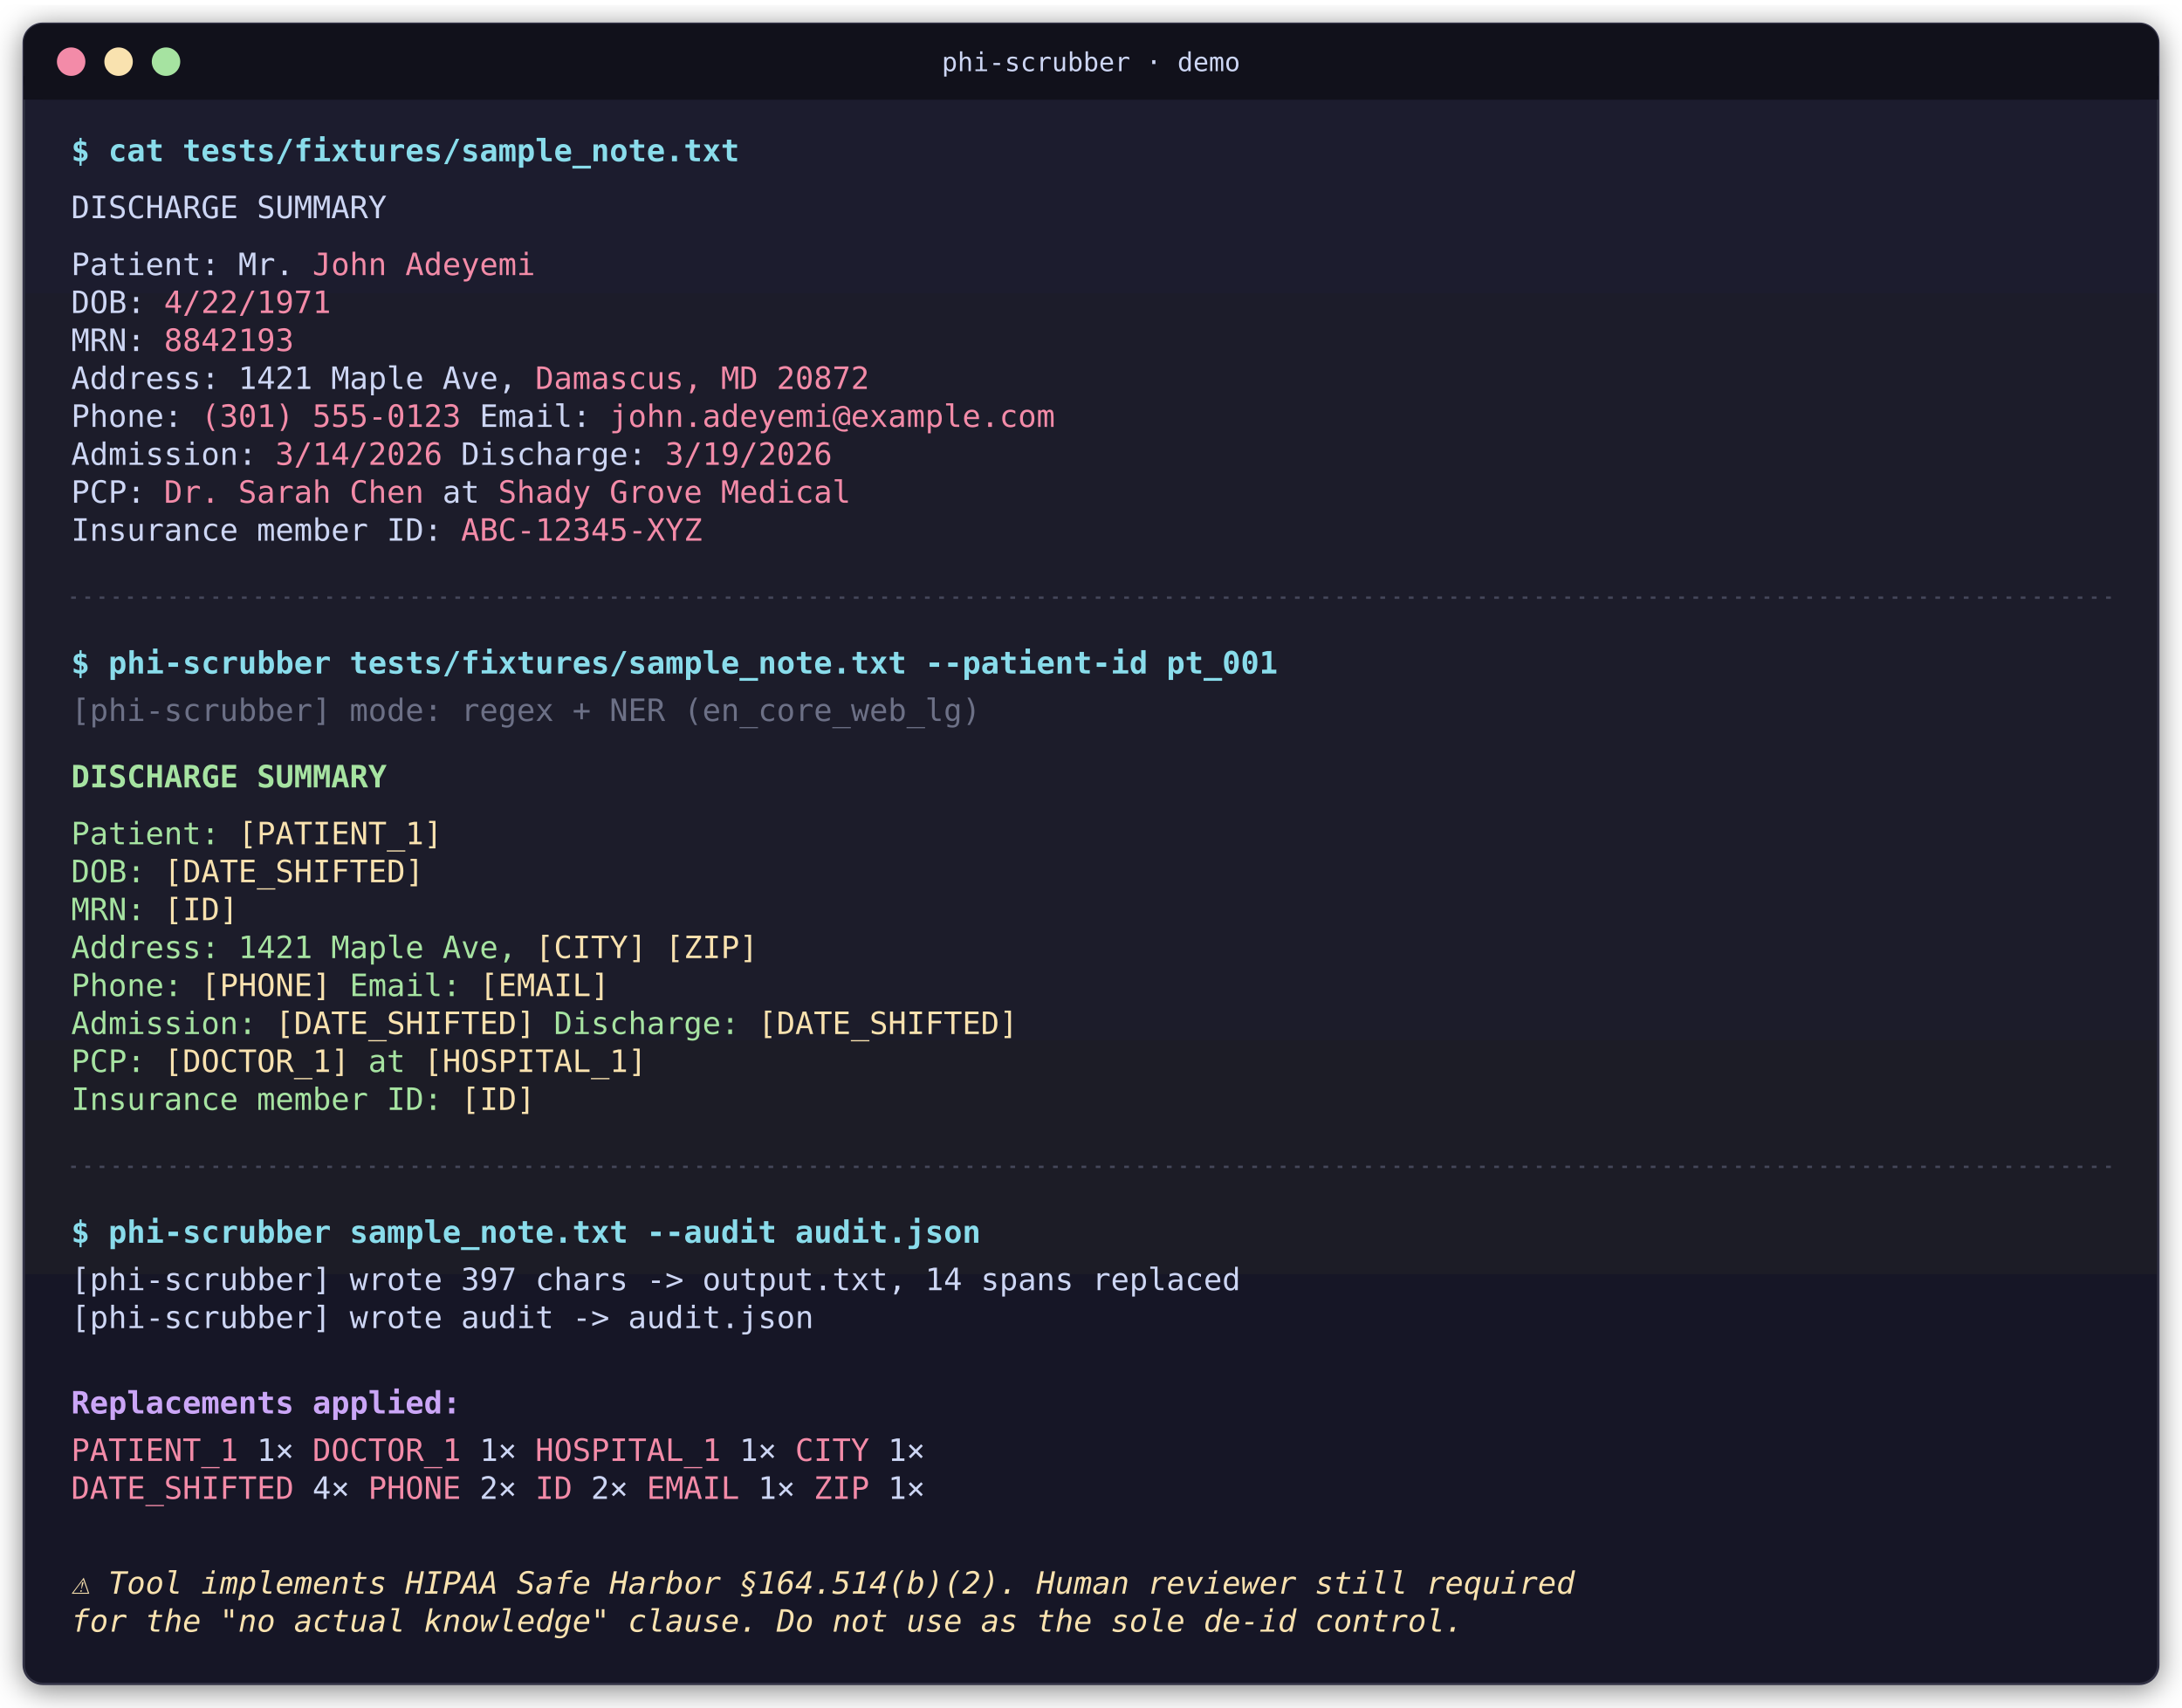
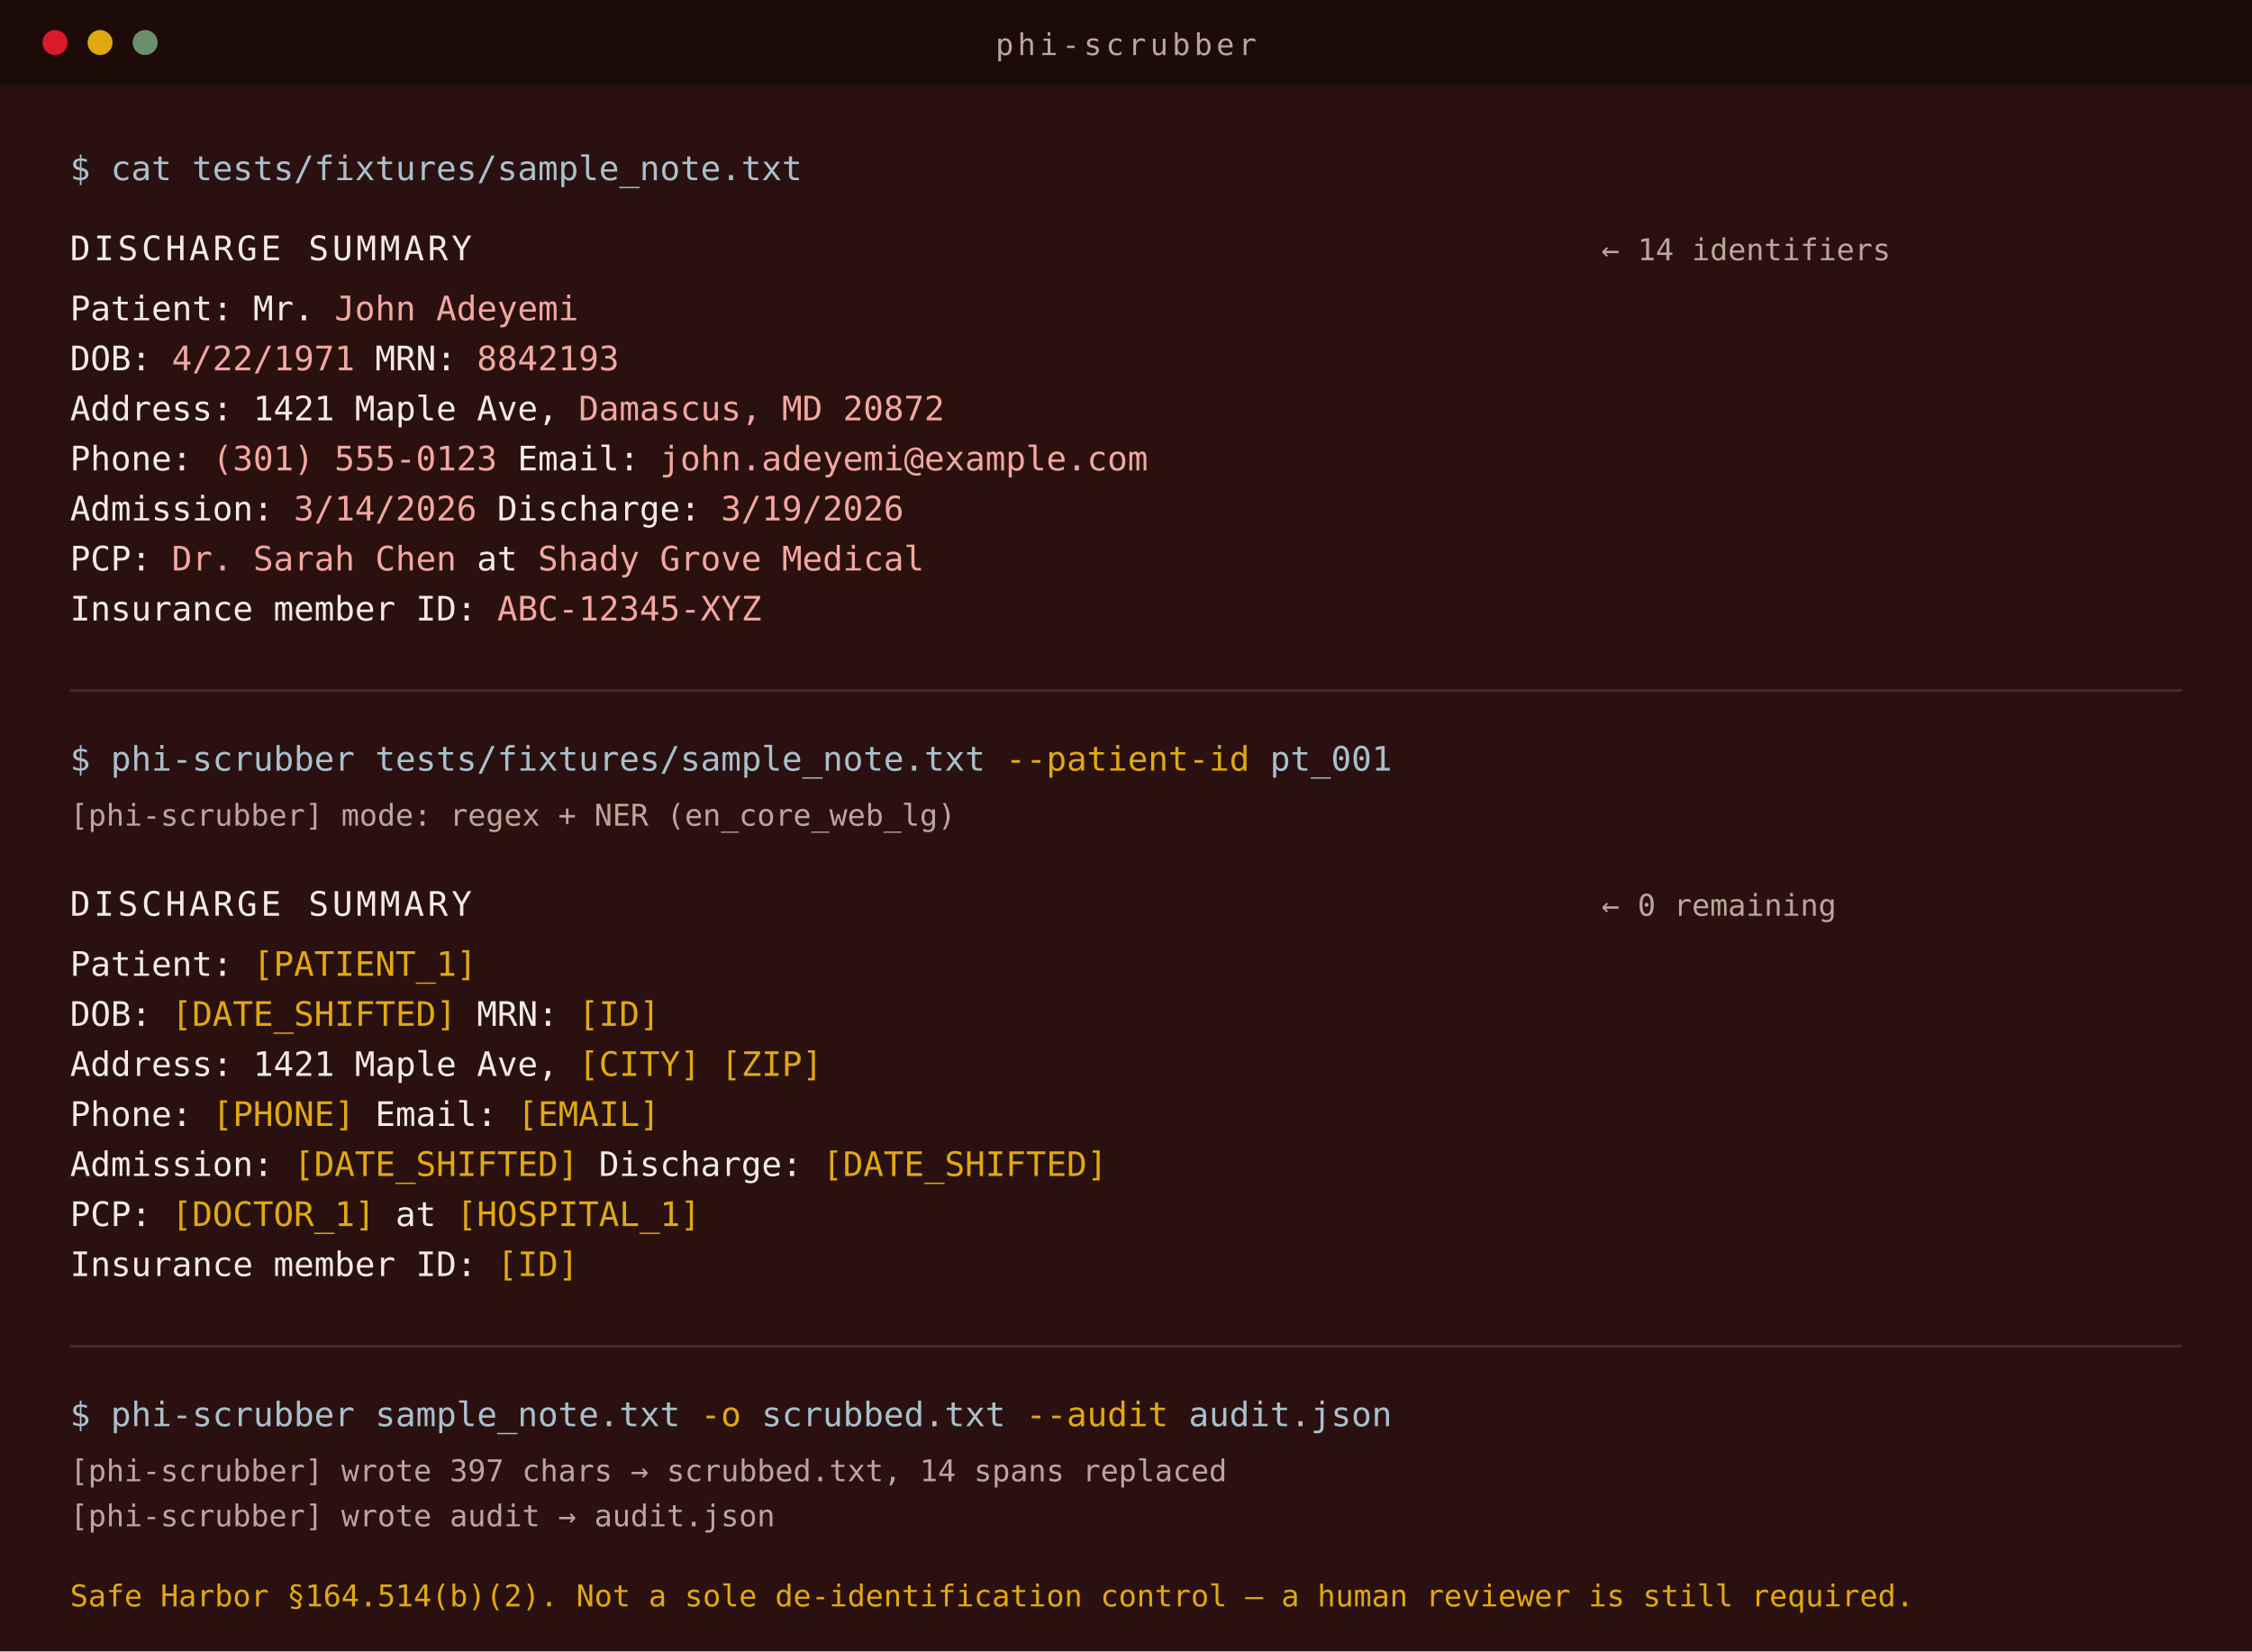
- <svg xmlns="http://www.w3.org/2000/svg" viewBox="0 0 920 720" font-family="'SF Mono','Cascadia Code','Consolas',monospace" font-size="13">
-   <defs>
-     <linearGradient id="bg" x1="0" y1="0" x2="0" y2="1">
-       <stop offset="0%" stop-color="#1e1e2e" />
-       <stop offset="100%" stop-color="#181825" />
-     </linearGradient>
-     <filter id="shadow" x="-5%" y="-5%" width="110%" height="115%">
-       <feDropShadow dx="0" dy="2" stdDeviation="6" flood-opacity="0.5" />
-     </filter>
-   </defs>
-   <rect x="10" y="10" width="900" height="700" rx="8" fill="url(#bg)" stroke="#313244" filter="url(#shadow)" />
-   <rect x="10" y="10" width="900" height="32" rx="8" fill="#11111b" />
-   <rect x="10" y="32" width="900" height="10" fill="#11111b" />
-   <circle cx="30" cy="26" r="6" fill="#f38ba8" />
-   <circle cx="50" cy="26" r="6" fill="#f9e2af" />
-   <circle cx="70" cy="26" r="6" fill="#a6e3a1" />
-   <text x="460" y="30" fill="#cdd6f4" text-anchor="middle" font-size="11">phi-scrubber  ·  demo</text>
-   <text x="30" y="68" fill="#89dceb" font-weight="bold">$ cat tests/fixtures/sample_note.txt</text>
-   <text x="30" y="92" fill="#cdd6f4">DISCHARGE SUMMARY</text>
-   <text x="30" y="116" fill="#cdd6f4">Patient: Mr. <tspan fill="#f38ba8">John Adeyemi</tspan>
+ <svg xmlns="http://www.w3.org/2000/svg" viewBox="0 0 900 660" role="img" aria-label="phi-scrubber run from the command line on a fictional discharge summary, replacing fourteen identifiers with bracketed tags" font-family="ui-monospace,'Cascadia Code','Consolas',monospace" font-size="13.5">
+   <rect width="900" height="660" fill="#2a1110" />
+   <rect x="0" y="0" width="900" height="34" fill="#1d0b0a" />
+   <circle cx="22" cy="17" r="5" fill="#dc1928" />
+   <circle cx="40" cy="17" r="5" fill="#e0a912" />
+   <circle cx="58" cy="17" r="5" fill="#6b8f6b" />
+   <text x="450" y="22" fill="#b9a79a" text-anchor="middle" font-size="12" letter-spacing="1.6">phi-scrubber</text>
+   <text x="28" y="72" fill="#a9c0cd">$ cat tests/fixtures/sample_note.txt</text>
+   <text x="28" y="104" fill="#f3ece0" letter-spacing="1.4">DISCHARGE SUMMARY</text>
+   <text x="28" y="128" fill="#f3ece0">Patient: Mr. <tspan fill="#f2a7a0">John Adeyemi</tspan>
  </text>
-   <text x="30" y="132" fill="#cdd6f4">DOB: <tspan fill="#f38ba8">4/22/1971</tspan>
+   <text x="28" y="148" fill="#f3ece0">DOB: <tspan fill="#f2a7a0">4/22/1971</tspan>      MRN: <tspan fill="#f2a7a0">8842193</tspan>
  </text>
-   <text x="30" y="148" fill="#cdd6f4">MRN: <tspan fill="#f38ba8">8842193</tspan>
+   <text x="28" y="168" fill="#f3ece0">Address: 1421 Maple Ave, <tspan fill="#f2a7a0">Damascus, MD</tspan>
+     <tspan fill="#f2a7a0">20872</tspan>
  </text>
-   <text x="30" y="164" fill="#cdd6f4">Address: 1421 Maple Ave, <tspan fill="#f38ba8">Damascus, MD</tspan>
-     <tspan fill="#f38ba8">20872</tspan>
+   <text x="28" y="188" fill="#f3ece0">Phone: <tspan fill="#f2a7a0">(301) 555-0123</tspan>   Email: <tspan fill="#f2a7a0">john.adeyemi@example.com</tspan>
  </text>
-   <text x="30" y="180" fill="#cdd6f4">Phone: <tspan fill="#f38ba8">(301) 555-0123</tspan>     Email: <tspan fill="#f38ba8">john.adeyemi@example.com</tspan>
+   <text x="28" y="208" fill="#f3ece0">Admission: <tspan fill="#f2a7a0">3/14/2026</tspan>   Discharge: <tspan fill="#f2a7a0">3/19/2026</tspan>
  </text>
-   <text x="30" y="196" fill="#cdd6f4">Admission: <tspan fill="#f38ba8">3/14/2026</tspan>      Discharge: <tspan fill="#f38ba8">3/19/2026</tspan>
+   <text x="28" y="228" fill="#f3ece0">PCP: <tspan fill="#f2a7a0">Dr. Sarah Chen</tspan> at <tspan fill="#f2a7a0">Shady Grove Medical</tspan>
  </text>
-   <text x="30" y="212" fill="#cdd6f4">PCP: <tspan fill="#f38ba8">Dr. Sarah Chen</tspan> at <tspan fill="#f38ba8">Shady Grove Medical</tspan>
+   <text x="28" y="248" fill="#f3ece0">Insurance member ID: <tspan fill="#f2a7a0">ABC-12345-XYZ</tspan>
  </text>
-   <text x="30" y="228" fill="#cdd6f4">Insurance member ID: <tspan fill="#f38ba8">ABC-12345-XYZ</tspan>
+   <text x="640" y="104" fill="#b9a79a" font-size="12">← 14 identifiers</text>
+   <line x1="28" y1="276" x2="872" y2="276" stroke="#4a2a26" />
+   <text x="28" y="308" fill="#a9c0cd">$ phi-scrubber tests/fixtures/sample_note.txt <tspan fill="#e0a912">--patient-id</tspan> pt_001</text>
+   <text x="28" y="330" fill="#b9a79a" font-size="12">[phi-scrubber] mode: regex + NER (en_core_web_lg)</text>
+   <text x="28" y="366" fill="#f3ece0" letter-spacing="1.4">DISCHARGE SUMMARY</text>
+   <text x="28" y="390" fill="#f3ece0">Patient: <tspan fill="#e0a912">[PATIENT_1]</tspan>
  </text>
-   <line x1="30" y1="252" x2="890" y2="252" stroke="#45475a" stroke-dasharray="2,4" />
-   <text x="30" y="284" fill="#89dceb" font-weight="bold">$ phi-scrubber tests/fixtures/sample_note.txt --patient-id pt_001</text>
-   <text x="30" y="304" fill="#6c7086">[phi-scrubber] mode: regex + NER (en_core_web_lg)</text>
-   <text x="30" y="332" fill="#a6e3a1" font-weight="bold">DISCHARGE SUMMARY</text>
-   <text x="30" y="356" fill="#a6e3a1">Patient: <tspan fill="#f9e2af">[PATIENT_1]</tspan>
+   <text x="28" y="410" fill="#f3ece0">DOB: <tspan fill="#e0a912">[DATE_SHIFTED]</tspan>      MRN: <tspan fill="#e0a912">[ID]</tspan>
  </text>
-   <text x="30" y="372" fill="#a6e3a1">DOB: <tspan fill="#f9e2af">[DATE_SHIFTED]</tspan>
+   <text x="28" y="430" fill="#f3ece0">Address: 1421 Maple Ave, <tspan fill="#e0a912">[CITY]</tspan>
+     <tspan fill="#e0a912">[ZIP]</tspan>
  </text>
-   <text x="30" y="388" fill="#a6e3a1">MRN: <tspan fill="#f9e2af">[ID]</tspan>
+   <text x="28" y="450" fill="#f3ece0">Phone: <tspan fill="#e0a912">[PHONE]</tspan>   Email: <tspan fill="#e0a912">[EMAIL]</tspan>
  </text>
-   <text x="30" y="404" fill="#a6e3a1">Address: 1421 Maple Ave, <tspan fill="#f9e2af">[CITY]</tspan>
-     <tspan fill="#f9e2af">[ZIP]</tspan>
+   <text x="28" y="470" fill="#f3ece0">Admission: <tspan fill="#e0a912">[DATE_SHIFTED]</tspan>   Discharge: <tspan fill="#e0a912">[DATE_SHIFTED]</tspan>
  </text>
-   <text x="30" y="420" fill="#a6e3a1">Phone: <tspan fill="#f9e2af">[PHONE]</tspan>     Email: <tspan fill="#f9e2af">[EMAIL]</tspan>
+   <text x="28" y="490" fill="#f3ece0">PCP: <tspan fill="#e0a912">[DOCTOR_1]</tspan> at <tspan fill="#e0a912">[HOSPITAL_1]</tspan>
  </text>
-   <text x="30" y="436" fill="#a6e3a1">Admission: <tspan fill="#f9e2af">[DATE_SHIFTED]</tspan>      Discharge: <tspan fill="#f9e2af">[DATE_SHIFTED]</tspan>
+   <text x="28" y="510" fill="#f3ece0">Insurance member ID: <tspan fill="#e0a912">[ID]</tspan>
  </text>
-   <text x="30" y="452" fill="#a6e3a1">PCP: <tspan fill="#f9e2af">[DOCTOR_1]</tspan> at <tspan fill="#f9e2af">[HOSPITAL_1]</tspan>
-   </text>
-   <text x="30" y="468" fill="#a6e3a1">Insurance member ID: <tspan fill="#f9e2af">[ID]</tspan>
-   </text>
-   <line x1="30" y1="492" x2="890" y2="492" stroke="#45475a" stroke-dasharray="2,4" />
-   <text x="30" y="524" fill="#89dceb" font-weight="bold">$ phi-scrubber sample_note.txt --audit audit.json</text>
-   <text x="30" y="544" fill="#cdd6f4">[phi-scrubber] wrote 397 chars -&gt; output.txt, 14 spans replaced</text>
-   <text x="30" y="560" fill="#cdd6f4">[phi-scrubber] wrote audit -&gt; audit.json</text>
-   <text x="30" y="596" fill="#cba6f7" font-weight="bold">Replacements applied:</text>
-   <text x="30" y="616" fill="#cdd6f4">
-     <tspan fill="#f38ba8">PATIENT_1</tspan> 1×    <tspan fill="#f38ba8">DOCTOR_1</tspan> 1×    <tspan fill="#f38ba8">HOSPITAL_1</tspan> 1×    <tspan fill="#f38ba8">CITY</tspan> 1×</text>
-   <text x="30" y="632" fill="#cdd6f4">
-     <tspan fill="#f38ba8">DATE_SHIFTED</tspan> 4×    <tspan fill="#f38ba8">PHONE</tspan> 2×    <tspan fill="#f38ba8">ID</tspan> 2×    <tspan fill="#f38ba8">EMAIL</tspan> 1×    <tspan fill="#f38ba8">ZIP</tspan> 1×</text>
-   <text x="30" y="672" fill="#f9e2af" font-style="italic">⚠  Tool implements HIPAA Safe Harbor §164.514(b)(2). Human reviewer still required</text>
-   <text x="30" y="688" fill="#f9e2af" font-style="italic">    for the "no actual knowledge" clause. Do not use as the sole de-id control.</text>
+   <text x="640" y="366" fill="#b9a79a" font-size="12">← 0 remaining</text>
+   <line x1="28" y1="538" x2="872" y2="538" stroke="#4a2a26" />
+   <text x="28" y="570" fill="#a9c0cd">$ phi-scrubber sample_note.txt <tspan fill="#e0a912">-o</tspan> scrubbed.txt <tspan fill="#e0a912">--audit</tspan> audit.json</text>
+   <text x="28" y="592" fill="#b9a79a" font-size="12">[phi-scrubber] wrote 397 chars → scrubbed.txt, 14 spans replaced</text>
+   <text x="28" y="610" fill="#b9a79a" font-size="12">[phi-scrubber] wrote audit → audit.json</text>
+   <text x="28" y="642" fill="#e0a912" font-size="12">Safe Harbor §164.514(b)(2). Not a sole de-identification control — a human reviewer is still required.</text>
</svg>
